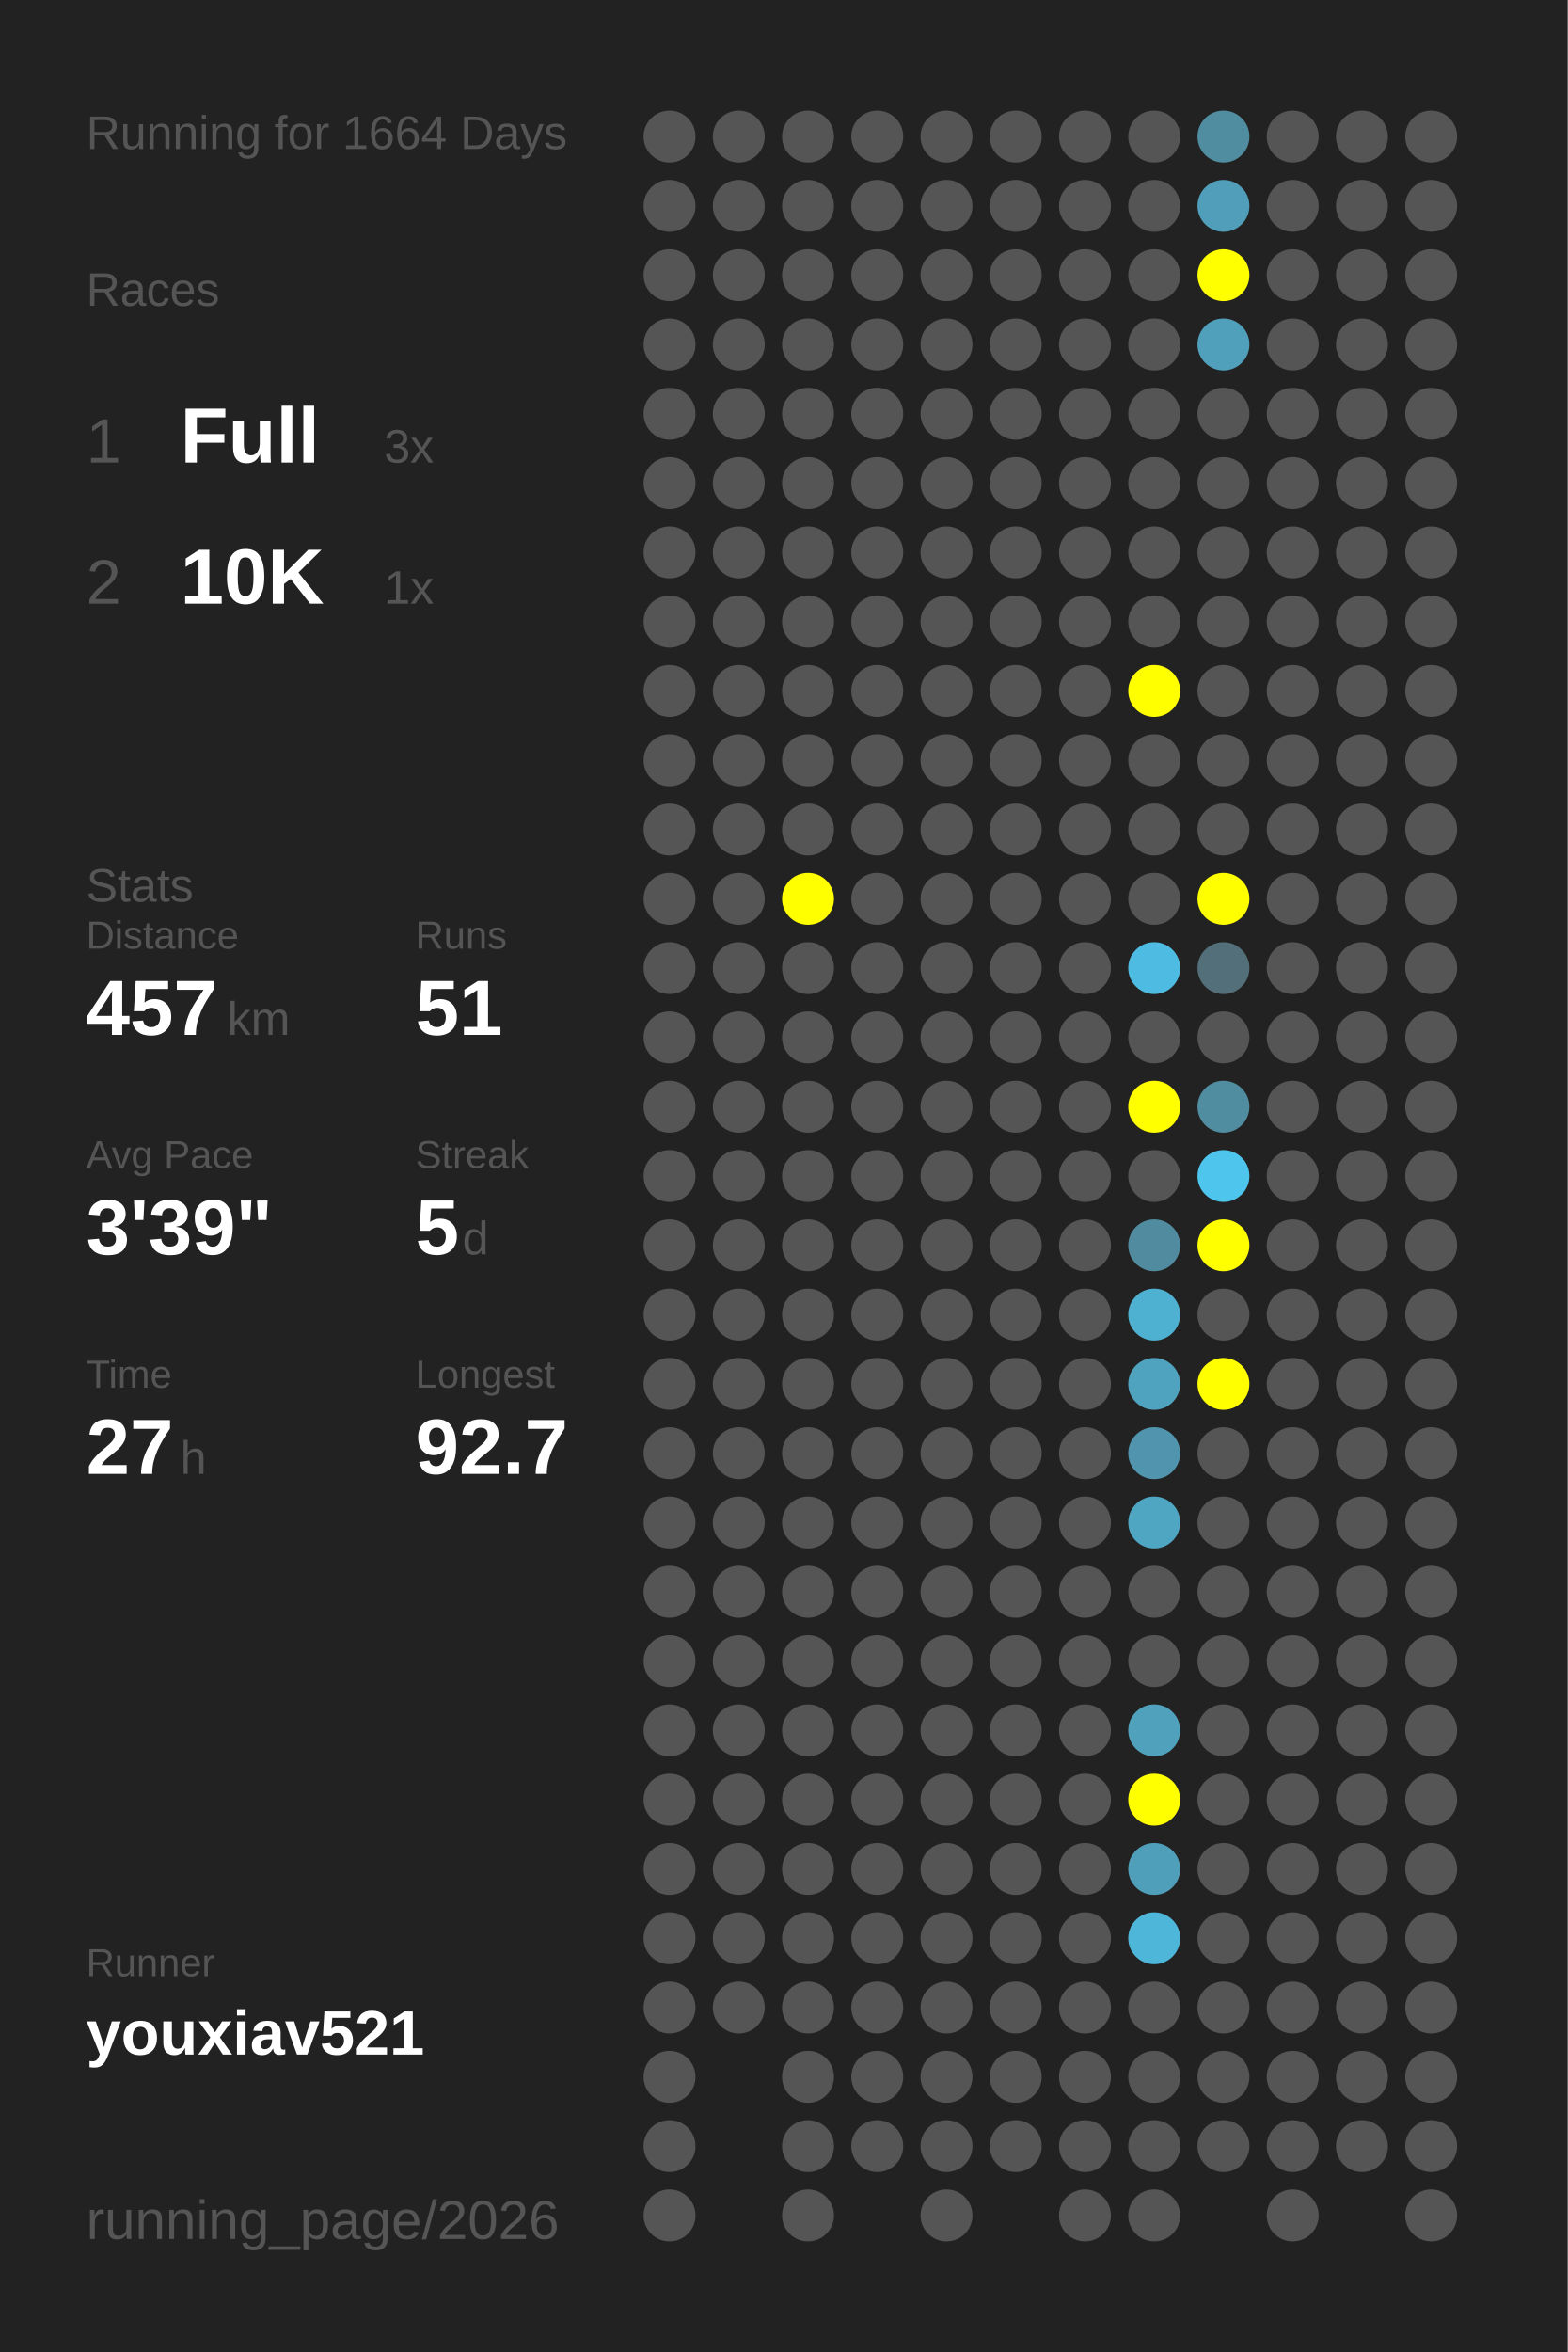
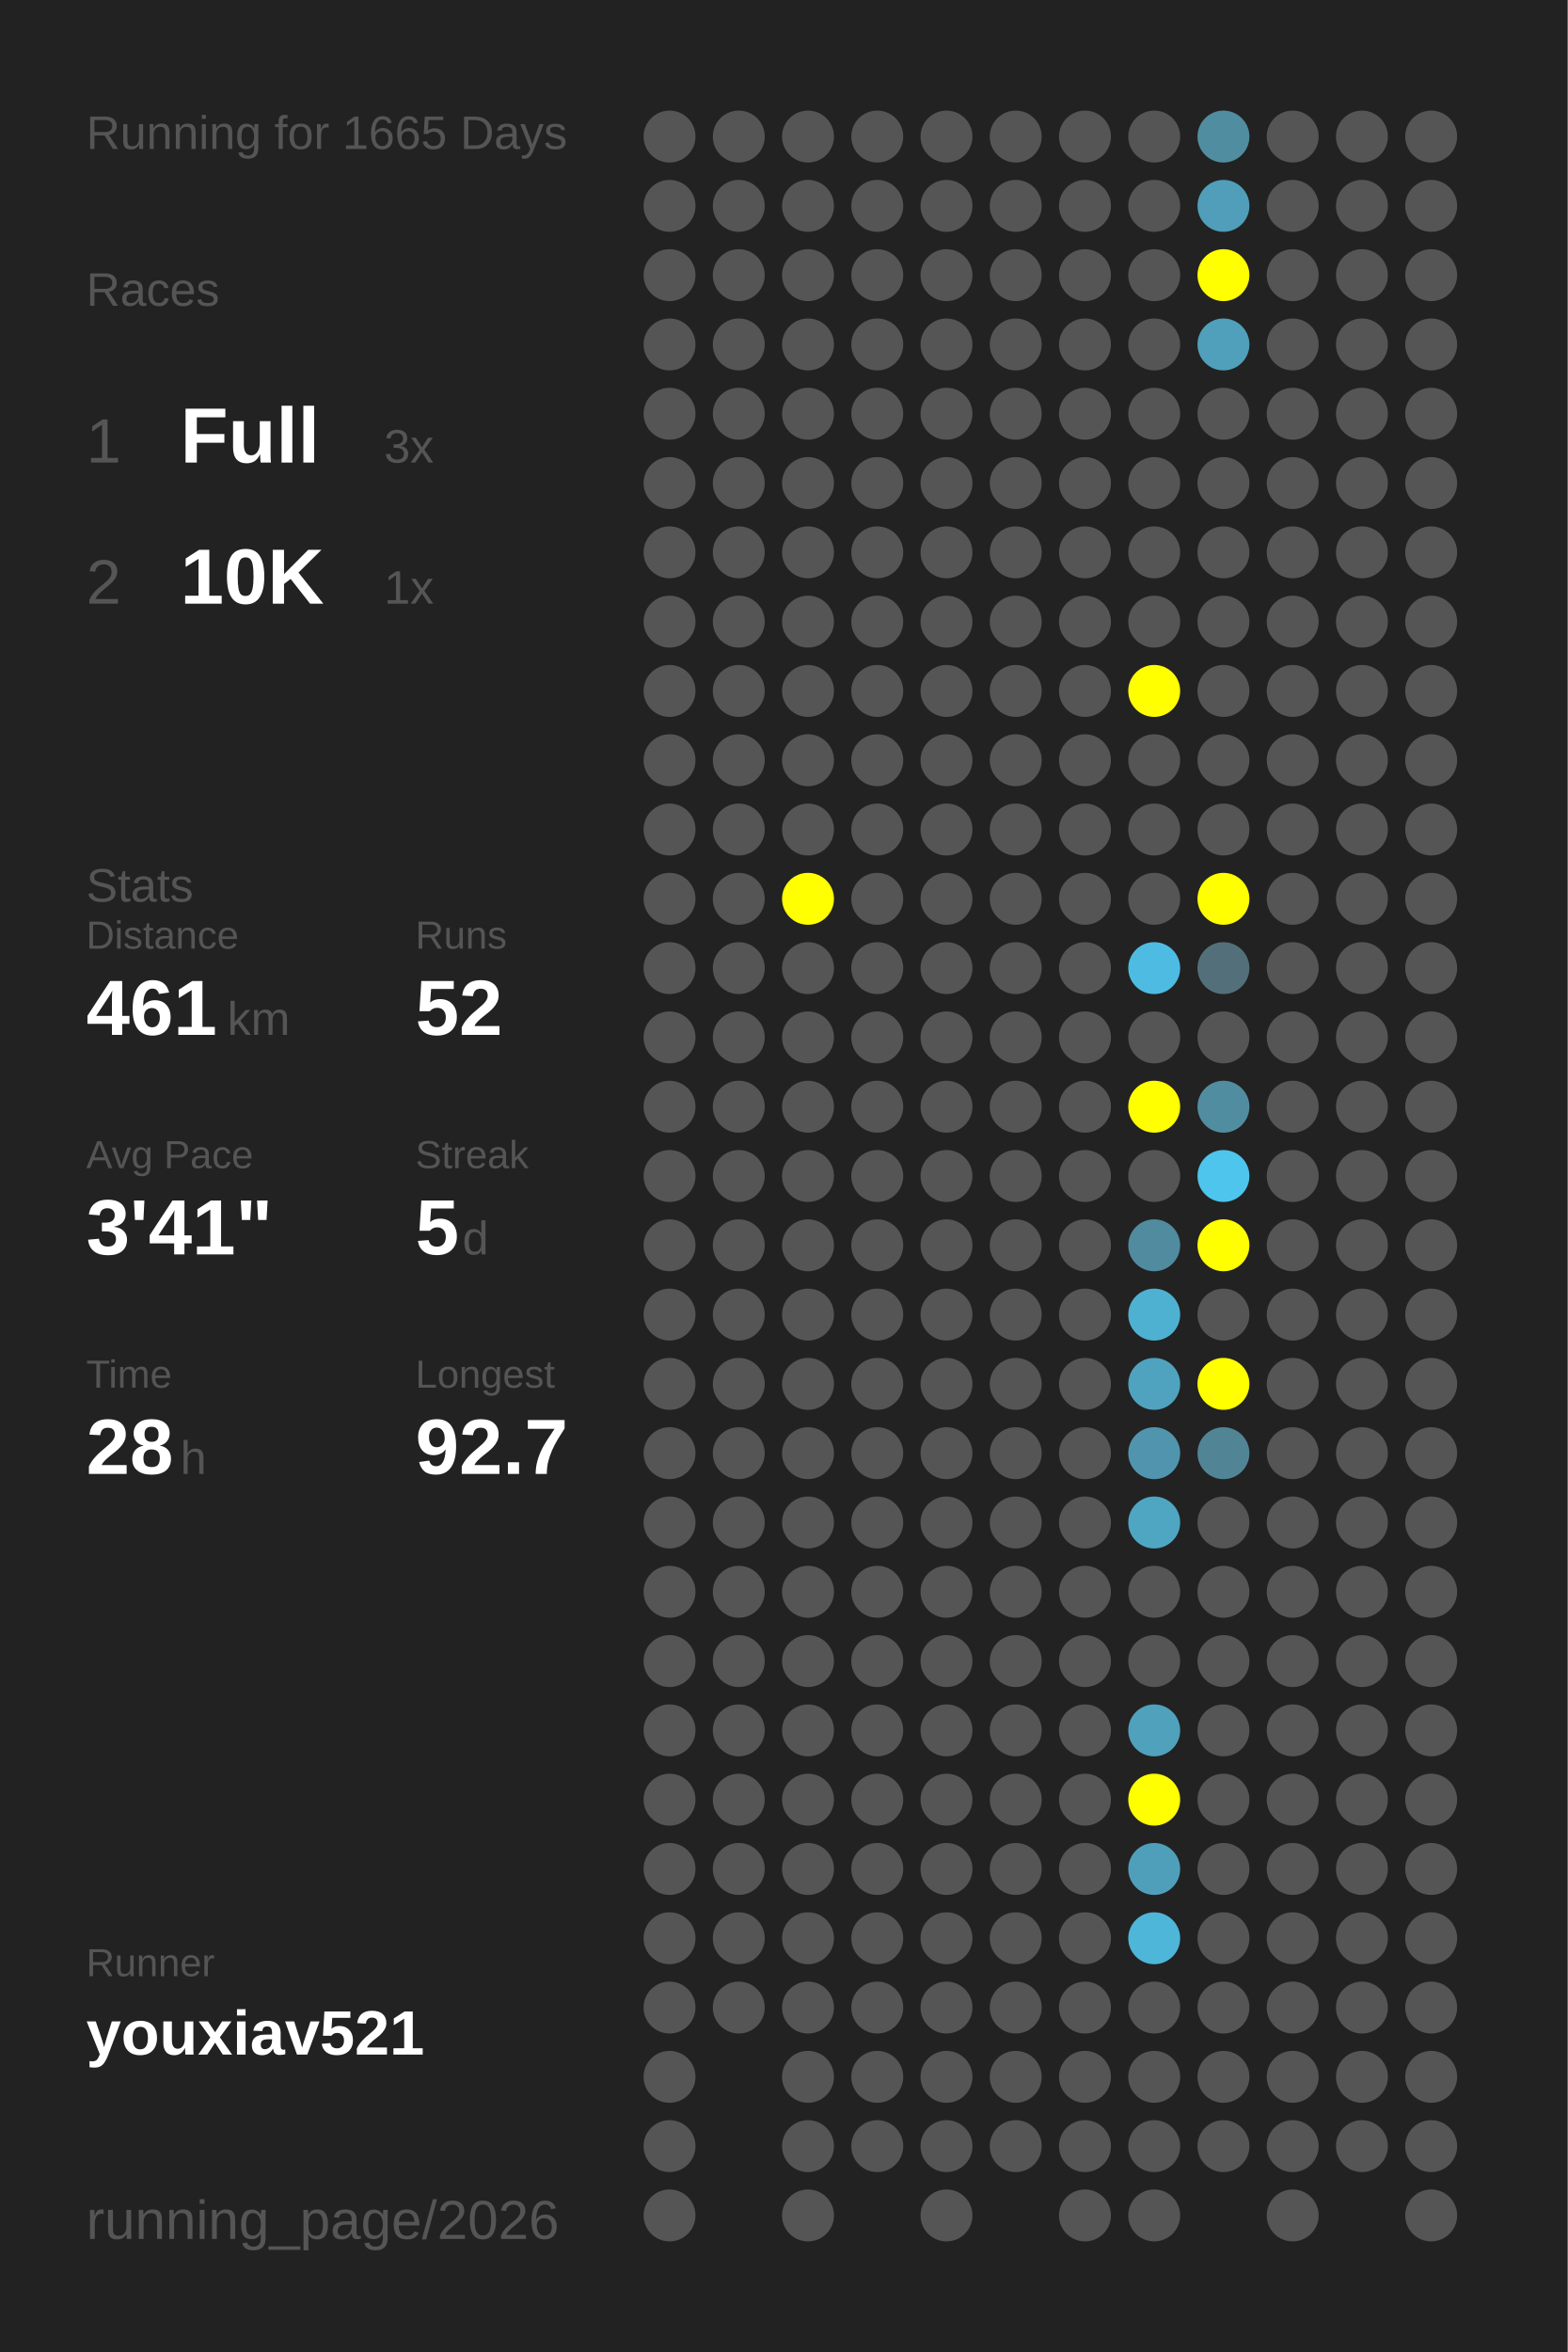
<svg xmlns="http://www.w3.org/2000/svg" baseProfile="full" height="300mm" version="1.1" viewBox="0,0,200,300" width="200mm">
  <defs />
  <rect fill="#222222" height="300" width="200" x="0" y="0" />
-   <text fill="#555555" style="font-size:6px; font-family:Arial;" x="11" y="19">Running for 1664 Days</text>
+   <text fill="#555555" style="font-size:6px; font-family:Arial;" x="11" y="19">Running for 1665 Days</text>
  <text fill="#555555" style="font-size:6px; font-family:Arial;" x="11" y="39">Races</text>
  <text fill="#555555" style="font-size:8px; font-family:Arial;" x="11" y="59">1</text>
  <text fill="#FFFFFF" style="font-size:10px; font-family:Arial; font-weight:bold;" x="23" y="59">Full</text>
  <text fill="#555555" style="font-size:6px; font-family:Arial;" x="49" y="59">3x</text>
  <text fill="#555555" style="font-size:8px; font-family:Arial;" x="11" y="77">2</text>
  <text fill="#FFFFFF" style="font-size:10px; font-family:Arial; font-weight:bold;" x="23" y="77">10K</text>
  <text fill="#555555" style="font-size:6px; font-family:Arial;" x="49" y="77">1x</text>
  <text fill="#555555" style="font-size:6px; font-family:Arial;" x="11" y="115">Stats</text>
  <text fill="#555555" style="font-size:5px; font-family:Arial;" x="11" y="121">Distance</text>
-   <text fill="#FFFFFF" style="font-size:10px; font-family:Arial; font-weight:bold;" x="11" y="132">457</text>
+   <text fill="#FFFFFF" style="font-size:10px; font-family:Arial; font-weight:bold;" x="11" y="132">461</text>
  <text fill="#555555" style="font-size:6px; font-family:Arial;" x="29" y="132">km</text>
  <text fill="#555555" style="font-size:5px; font-family:Arial;" x="53" y="121">Runs</text>
-   <text fill="#FFFFFF" style="font-size:10px; font-family:Arial; font-weight:bold;" x="53" y="132">51</text>
+   <text fill="#FFFFFF" style="font-size:10px; font-family:Arial; font-weight:bold;" x="53" y="132">52</text>
  <text fill="#555555" style="font-size:5px; font-family:Arial;" x="11" y="149">Avg Pace</text>
-   <text fill="#FFFFFF" style="font-size:10px; font-family:Arial; font-weight:bold;" x="11" y="160">3'39"</text>
+   <text fill="#FFFFFF" style="font-size:10px; font-family:Arial; font-weight:bold;" x="11" y="160">3'41"</text>
  <text fill="#555555" style="font-size:5px; font-family:Arial;" x="53" y="149">Streak</text>
  <text fill="#FFFFFF" style="font-size:10px; font-family:Arial; font-weight:bold;" x="53" y="160">5</text>
  <text fill="#555555" style="font-size:6px; font-family:Arial;" x="59" y="160">d</text>
  <text fill="#555555" style="font-size:5px; font-family:Arial;" x="11" y="177">Time</text>
-   <text fill="#FFFFFF" style="font-size:10px; font-family:Arial; font-weight:bold;" x="11" y="188">27</text>
+   <text fill="#FFFFFF" style="font-size:10px; font-family:Arial; font-weight:bold;" x="11" y="188">28</text>
  <text fill="#555555" style="font-size:6px; font-family:Arial;" x="23" y="188">h</text>
  <text fill="#555555" style="font-size:5px; font-family:Arial;" x="53" y="177">Longest</text>
  <text fill="#FFFFFF" style="font-size:10px; font-family:Arial; font-weight:bold;" x="53" y="188">92.7</text>
  <text fill="#555555" style="font-size:5px; font-family:Arial;" x="11" y="252.065">Runner</text>
  <text fill="#FFFFFF" style="font-size:8px; font-family:Arial; font-weight:bold;" x="11" y="262.065">youxiav521</text>
  <text fill="#555555" style="font-size:7px; font-family:Arial;" x="11" y="285.581">running_page/2026</text>
  <circle cx="85.417" cy="17.419" fill="#555555" r="3.312" />
  <circle cx="85.417" cy="26.258" fill="#555555" r="3.312" />
  <circle cx="85.417" cy="35.097" fill="#555555" r="3.312" />
  <circle cx="85.417" cy="43.935" fill="#555555" r="3.312" />
  <circle cx="85.417" cy="52.774" fill="#555555" r="3.312" />
  <circle cx="85.417" cy="61.613" fill="#555555" r="3.312" />
  <circle cx="85.417" cy="70.452" fill="#555555" r="3.312" />
  <circle cx="85.417" cy="79.29" fill="#555555" r="3.312" />
  <circle cx="85.417" cy="88.129" fill="#555555" r="3.312" />
  <circle cx="85.417" cy="96.968" fill="#555555" r="3.312" />
  <circle cx="85.417" cy="105.806" fill="#555555" r="3.312" />
  <circle cx="85.417" cy="114.645" fill="#555555" r="3.312" />
  <circle cx="85.417" cy="123.484" fill="#555555" r="3.312" />
  <circle cx="85.417" cy="132.323" fill="#555555" r="3.312" />
  <circle cx="85.417" cy="141.161" fill="#555555" r="3.312" />
  <circle cx="85.417" cy="150" fill="#555555" r="3.312" />
  <circle cx="85.417" cy="158.839" fill="#555555" r="3.312" />
  <circle cx="85.417" cy="167.677" fill="#555555" r="3.312" />
  <circle cx="85.417" cy="176.516" fill="#555555" r="3.312" />
  <circle cx="85.417" cy="185.355" fill="#555555" r="3.312" />
  <circle cx="85.417" cy="194.194" fill="#555555" r="3.312" />
  <circle cx="85.417" cy="203.032" fill="#555555" r="3.312" />
  <circle cx="85.417" cy="211.871" fill="#555555" r="3.312" />
  <circle cx="85.417" cy="220.71" fill="#555555" r="3.312" />
  <circle cx="85.417" cy="229.548" fill="#555555" r="3.312" />
  <circle cx="85.417" cy="238.387" fill="#555555" r="3.312" />
  <circle cx="85.417" cy="247.226" fill="#555555" r="3.312" />
  <circle cx="85.417" cy="256.065" fill="#555555" r="3.312" />
  <circle cx="85.417" cy="264.903" fill="#555555" r="3.312" />
  <circle cx="85.417" cy="273.742" fill="#555555" r="3.312" />
  <circle cx="85.417" cy="282.581" fill="#555555" r="3.312" />
  <circle cx="94.25" cy="17.419" fill="#555555" r="3.312" />
  <circle cx="94.25" cy="26.258" fill="#555555" r="3.312" />
  <circle cx="94.25" cy="35.097" fill="#555555" r="3.312" />
  <circle cx="94.25" cy="43.935" fill="#555555" r="3.312" />
  <circle cx="94.25" cy="52.774" fill="#555555" r="3.312" />
  <circle cx="94.25" cy="61.613" fill="#555555" r="3.312" />
  <circle cx="94.25" cy="70.452" fill="#555555" r="3.312" />
  <circle cx="94.25" cy="79.29" fill="#555555" r="3.312" />
  <circle cx="94.25" cy="88.129" fill="#555555" r="3.312" />
  <circle cx="94.25" cy="96.968" fill="#555555" r="3.312" />
  <circle cx="94.25" cy="105.806" fill="#555555" r="3.312" />
  <circle cx="94.25" cy="114.645" fill="#555555" r="3.312" />
  <circle cx="94.25" cy="123.484" fill="#555555" r="3.312" />
  <circle cx="94.25" cy="132.323" fill="#555555" r="3.312" />
  <circle cx="94.25" cy="141.161" fill="#555555" r="3.312" />
  <circle cx="94.25" cy="150" fill="#555555" r="3.312" />
  <circle cx="94.25" cy="158.839" fill="#555555" r="3.312" />
  <circle cx="94.25" cy="167.677" fill="#555555" r="3.312" />
  <circle cx="94.25" cy="176.516" fill="#555555" r="3.312" />
  <circle cx="94.25" cy="185.355" fill="#555555" r="3.312" />
  <circle cx="94.25" cy="194.194" fill="#555555" r="3.312" />
  <circle cx="94.25" cy="203.032" fill="#555555" r="3.312" />
  <circle cx="94.25" cy="211.871" fill="#555555" r="3.312" />
  <circle cx="94.25" cy="220.71" fill="#555555" r="3.312" />
  <circle cx="94.25" cy="229.548" fill="#555555" r="3.312" />
  <circle cx="94.25" cy="238.387" fill="#555555" r="3.312" />
  <circle cx="94.25" cy="247.226" fill="#555555" r="3.312" />
  <circle cx="94.25" cy="256.065" fill="#555555" r="3.312" />
  <circle cx="103.083" cy="17.419" fill="#555555" r="3.312" />
  <circle cx="103.083" cy="26.258" fill="#555555" r="3.312" />
  <circle cx="103.083" cy="35.097" fill="#555555" r="3.312" />
  <circle cx="103.083" cy="43.935" fill="#555555" r="3.312" />
  <circle cx="103.083" cy="52.774" fill="#555555" r="3.312" />
  <circle cx="103.083" cy="61.613" fill="#555555" r="3.312" />
  <circle cx="103.083" cy="70.452" fill="#555555" r="3.312" />
  <circle cx="103.083" cy="79.29" fill="#555555" r="3.312" />
  <circle cx="103.083" cy="88.129" fill="#555555" r="3.312" />
  <circle cx="103.083" cy="96.968" fill="#555555" r="3.312" />
  <circle cx="103.083" cy="105.806" fill="#555555" r="3.312" />
  <circle cx="103.083" cy="114.645" fill="#FFFF00" r="3.312" />
  <circle cx="103.083" cy="123.484" fill="#555555" r="3.312" />
  <circle cx="103.083" cy="132.323" fill="#555555" r="3.312" />
  <circle cx="103.083" cy="141.161" fill="#555555" r="3.312" />
  <circle cx="103.083" cy="150" fill="#555555" r="3.312" />
  <circle cx="103.083" cy="158.839" fill="#555555" r="3.312" />
  <circle cx="103.083" cy="167.677" fill="#555555" r="3.312" />
  <circle cx="103.083" cy="176.516" fill="#555555" r="3.312" />
  <circle cx="103.083" cy="185.355" fill="#555555" r="3.312" />
  <circle cx="103.083" cy="194.194" fill="#555555" r="3.312" />
  <circle cx="103.083" cy="203.032" fill="#555555" r="3.312" />
  <circle cx="103.083" cy="211.871" fill="#555555" r="3.312" />
  <circle cx="103.083" cy="220.71" fill="#555555" r="3.312" />
  <circle cx="103.083" cy="229.548" fill="#555555" r="3.312" />
  <circle cx="103.083" cy="238.387" fill="#555555" r="3.312" />
  <circle cx="103.083" cy="247.226" fill="#555555" r="3.312" />
  <circle cx="103.083" cy="256.065" fill="#555555" r="3.312" />
  <circle cx="103.083" cy="264.903" fill="#555555" r="3.312" />
  <circle cx="103.083" cy="273.742" fill="#555555" r="3.312" />
  <circle cx="103.083" cy="282.581" fill="#555555" r="3.312" />
  <circle cx="111.917" cy="17.419" fill="#555555" r="3.312" />
  <circle cx="111.917" cy="26.258" fill="#555555" r="3.312" />
  <circle cx="111.917" cy="35.097" fill="#555555" r="3.312" />
  <circle cx="111.917" cy="43.935" fill="#555555" r="3.312" />
  <circle cx="111.917" cy="52.774" fill="#555555" r="3.312" />
  <circle cx="111.917" cy="61.613" fill="#555555" r="3.312" />
  <circle cx="111.917" cy="70.452" fill="#555555" r="3.312" />
  <circle cx="111.917" cy="79.29" fill="#555555" r="3.312" />
  <circle cx="111.917" cy="88.129" fill="#555555" r="3.312" />
  <circle cx="111.917" cy="96.968" fill="#555555" r="3.312" />
  <circle cx="111.917" cy="105.806" fill="#555555" r="3.312" />
  <circle cx="111.917" cy="114.645" fill="#555555" r="3.312" />
  <circle cx="111.917" cy="123.484" fill="#555555" r="3.312" />
  <circle cx="111.917" cy="132.323" fill="#555555" r="3.312" />
  <circle cx="111.917" cy="141.161" fill="#555555" r="3.312" />
  <circle cx="111.917" cy="150" fill="#555555" r="3.312" />
  <circle cx="111.917" cy="158.839" fill="#555555" r="3.312" />
  <circle cx="111.917" cy="167.677" fill="#555555" r="3.312" />
  <circle cx="111.917" cy="176.516" fill="#555555" r="3.312" />
  <circle cx="111.917" cy="185.355" fill="#555555" r="3.312" />
  <circle cx="111.917" cy="194.194" fill="#555555" r="3.312" />
  <circle cx="111.917" cy="203.032" fill="#555555" r="3.312" />
  <circle cx="111.917" cy="211.871" fill="#555555" r="3.312" />
  <circle cx="111.917" cy="220.71" fill="#555555" r="3.312" />
  <circle cx="111.917" cy="229.548" fill="#555555" r="3.312" />
  <circle cx="111.917" cy="238.387" fill="#555555" r="3.312" />
  <circle cx="111.917" cy="247.226" fill="#555555" r="3.312" />
  <circle cx="111.917" cy="256.065" fill="#555555" r="3.312" />
  <circle cx="111.917" cy="264.903" fill="#555555" r="3.312" />
  <circle cx="111.917" cy="273.742" fill="#555555" r="3.312" />
  <circle cx="120.75" cy="17.419" fill="#555555" r="3.312" />
  <circle cx="120.75" cy="26.258" fill="#555555" r="3.312" />
  <circle cx="120.75" cy="35.097" fill="#555555" r="3.312" />
  <circle cx="120.75" cy="43.935" fill="#555555" r="3.312" />
  <circle cx="120.75" cy="52.774" fill="#555555" r="3.312" />
  <circle cx="120.75" cy="61.613" fill="#555555" r="3.312" />
  <circle cx="120.75" cy="70.452" fill="#555555" r="3.312" />
  <circle cx="120.75" cy="79.29" fill="#555555" r="3.312" />
  <circle cx="120.75" cy="88.129" fill="#555555" r="3.312" />
  <circle cx="120.75" cy="96.968" fill="#555555" r="3.312" />
  <circle cx="120.75" cy="105.806" fill="#555555" r="3.312" />
  <circle cx="120.75" cy="114.645" fill="#555555" r="3.312" />
  <circle cx="120.75" cy="123.484" fill="#555555" r="3.312" />
  <circle cx="120.75" cy="132.323" fill="#555555" r="3.312" />
  <circle cx="120.75" cy="141.161" fill="#555555" r="3.312" />
  <circle cx="120.75" cy="150" fill="#555555" r="3.312" />
  <circle cx="120.75" cy="158.839" fill="#555555" r="3.312" />
  <circle cx="120.75" cy="167.677" fill="#555555" r="3.312" />
  <circle cx="120.75" cy="176.516" fill="#555555" r="3.312" />
  <circle cx="120.75" cy="185.355" fill="#555555" r="3.312" />
  <circle cx="120.75" cy="194.194" fill="#555555" r="3.312" />
  <circle cx="120.75" cy="203.032" fill="#555555" r="3.312" />
  <circle cx="120.75" cy="211.871" fill="#555555" r="3.312" />
  <circle cx="120.75" cy="220.71" fill="#555555" r="3.312" />
  <circle cx="120.75" cy="229.548" fill="#555555" r="3.312" />
  <circle cx="120.75" cy="238.387" fill="#555555" r="3.312" />
  <circle cx="120.75" cy="247.226" fill="#555555" r="3.312" />
  <circle cx="120.75" cy="256.065" fill="#555555" r="3.312" />
  <circle cx="120.75" cy="264.903" fill="#555555" r="3.312" />
  <circle cx="120.75" cy="273.742" fill="#555555" r="3.312" />
  <circle cx="120.75" cy="282.581" fill="#555555" r="3.312" />
  <circle cx="129.583" cy="17.419" fill="#555555" r="3.312" />
  <circle cx="129.583" cy="26.258" fill="#555555" r="3.312" />
  <circle cx="129.583" cy="35.097" fill="#555555" r="3.312" />
  <circle cx="129.583" cy="43.935" fill="#555555" r="3.312" />
  <circle cx="129.583" cy="52.774" fill="#555555" r="3.312" />
  <circle cx="129.583" cy="61.613" fill="#555555" r="3.312" />
  <circle cx="129.583" cy="70.452" fill="#555555" r="3.312" />
  <circle cx="129.583" cy="79.29" fill="#555555" r="3.312" />
  <circle cx="129.583" cy="88.129" fill="#555555" r="3.312" />
  <circle cx="129.583" cy="96.968" fill="#555555" r="3.312" />
  <circle cx="129.583" cy="105.806" fill="#555555" r="3.312" />
  <circle cx="129.583" cy="114.645" fill="#555555" r="3.312" />
  <circle cx="129.583" cy="123.484" fill="#555555" r="3.312" />
  <circle cx="129.583" cy="132.323" fill="#555555" r="3.312" />
  <circle cx="129.583" cy="141.161" fill="#555555" r="3.312" />
  <circle cx="129.583" cy="150" fill="#555555" r="3.312" />
  <circle cx="129.583" cy="158.839" fill="#555555" r="3.312" />
  <circle cx="129.583" cy="167.677" fill="#555555" r="3.312" />
  <circle cx="129.583" cy="176.516" fill="#555555" r="3.312" />
  <circle cx="129.583" cy="185.355" fill="#555555" r="3.312" />
  <circle cx="129.583" cy="194.194" fill="#555555" r="3.312" />
  <circle cx="129.583" cy="203.032" fill="#555555" r="3.312" />
  <circle cx="129.583" cy="211.871" fill="#555555" r="3.312" />
  <circle cx="129.583" cy="220.71" fill="#555555" r="3.312" />
  <circle cx="129.583" cy="229.548" fill="#555555" r="3.312" />
  <circle cx="129.583" cy="238.387" fill="#555555" r="3.312" />
  <circle cx="129.583" cy="247.226" fill="#555555" r="3.312" />
  <circle cx="129.583" cy="256.065" fill="#555555" r="3.312" />
  <circle cx="129.583" cy="264.903" fill="#555555" r="3.312" />
  <circle cx="129.583" cy="273.742" fill="#555555" r="3.312" />
  <circle cx="138.417" cy="17.419" fill="#555555" r="3.312" />
  <circle cx="138.417" cy="26.258" fill="#555555" r="3.312" />
  <circle cx="138.417" cy="35.097" fill="#555555" r="3.312" />
  <circle cx="138.417" cy="43.935" fill="#555555" r="3.312" />
  <circle cx="138.417" cy="52.774" fill="#555555" r="3.312" />
  <circle cx="138.417" cy="61.613" fill="#555555" r="3.312" />
  <circle cx="138.417" cy="70.452" fill="#555555" r="3.312" />
  <circle cx="138.417" cy="79.29" fill="#555555" r="3.312" />
  <circle cx="138.417" cy="88.129" fill="#555555" r="3.312" />
  <circle cx="138.417" cy="96.968" fill="#555555" r="3.312" />
  <circle cx="138.417" cy="105.806" fill="#555555" r="3.312" />
  <circle cx="138.417" cy="114.645" fill="#555555" r="3.312" />
  <circle cx="138.417" cy="123.484" fill="#555555" r="3.312" />
  <circle cx="138.417" cy="132.323" fill="#555555" r="3.312" />
  <circle cx="138.417" cy="141.161" fill="#555555" r="3.312" />
  <circle cx="138.417" cy="150" fill="#555555" r="3.312" />
  <circle cx="138.417" cy="158.839" fill="#555555" r="3.312" />
  <circle cx="138.417" cy="167.677" fill="#555555" r="3.312" />
  <circle cx="138.417" cy="176.516" fill="#555555" r="3.312" />
  <circle cx="138.417" cy="185.355" fill="#555555" r="3.312" />
  <circle cx="138.417" cy="194.194" fill="#555555" r="3.312" />
  <circle cx="138.417" cy="203.032" fill="#555555" r="3.312" />
  <circle cx="138.417" cy="211.871" fill="#555555" r="3.312" />
  <circle cx="138.417" cy="220.71" fill="#555555" r="3.312" />
  <circle cx="138.417" cy="229.548" fill="#555555" r="3.312" />
  <circle cx="138.417" cy="238.387" fill="#555555" r="3.312" />
  <circle cx="138.417" cy="247.226" fill="#555555" r="3.312" />
  <circle cx="138.417" cy="256.065" fill="#555555" r="3.312" />
  <circle cx="138.417" cy="264.903" fill="#555555" r="3.312" />
  <circle cx="138.417" cy="273.742" fill="#555555" r="3.312" />
  <circle cx="138.417" cy="282.581" fill="#555555" r="3.312" />
  <circle cx="147.25" cy="17.419" fill="#555555" r="3.312" />
  <circle cx="147.25" cy="26.258" fill="#555555" r="3.312" />
  <circle cx="147.25" cy="35.097" fill="#555555" r="3.312" />
  <circle cx="147.25" cy="43.935" fill="#555555" r="3.312" />
  <circle cx="147.25" cy="52.774" fill="#555555" r="3.312" />
  <circle cx="147.25" cy="61.613" fill="#555555" r="3.312" />
  <circle cx="147.25" cy="70.452" fill="#555555" r="3.312" />
  <circle cx="147.25" cy="79.29" fill="#555555" r="3.312" />
  <circle cx="147.25" cy="88.129" fill="#FFFF00" r="3.312" />
  <circle cx="147.25" cy="96.968" fill="#555555" r="3.312" />
  <circle cx="147.25" cy="105.806" fill="#555555" r="3.312" />
  <circle cx="147.25" cy="114.645" fill="#555555" r="3.312" />
  <circle cx="147.25" cy="123.484" fill="#4ebce2" r="3.312" />
  <circle cx="147.25" cy="132.323" fill="#555555" r="3.312" />
  <circle cx="147.25" cy="141.161" fill="#FFFF00" r="3.312" />
  <circle cx="147.25" cy="150" fill="#555555" r="3.312" />
  <circle cx="147.25" cy="158.839" fill="#518b9f" r="3.312" />
  <circle cx="147.25" cy="167.677" fill="#4fb1d2" r="3.312" />
  <circle cx="147.25" cy="176.516" fill="#4fa3bf" r="3.312" />
  <circle cx="147.25" cy="185.355" fill="#5095ad" r="3.312" />
  <circle cx="147.25" cy="194.194" fill="#4fa6c3" r="3.312" />
  <circle cx="147.25" cy="203.032" fill="#555555" r="3.312" />
  <circle cx="147.25" cy="211.871" fill="#555555" r="3.312" />
  <circle cx="147.25" cy="220.71" fill="#50a1bc" r="3.312" />
  <circle cx="147.25" cy="229.548" fill="#FFFF00" r="3.312" />
  <circle cx="147.25" cy="238.387" fill="#509fba" r="3.312" />
  <circle cx="147.25" cy="247.226" fill="#4eb6d9" r="3.312" />
  <circle cx="147.25" cy="256.065" fill="#555555" r="3.312" />
  <circle cx="147.25" cy="264.903" fill="#555555" r="3.312" />
  <circle cx="147.25" cy="273.742" fill="#555555" r="3.312" />
  <circle cx="147.25" cy="282.581" fill="#555555" r="3.312" />
  <circle cx="156.083" cy="17.419" fill="#518da1" r="3.312" />
  <circle cx="156.083" cy="26.258" fill="#509eb9" r="3.312" />
  <circle cx="156.083" cy="35.097" fill="#FFFF00" r="3.312" />
  <circle cx="156.083" cy="43.935" fill="#50a0bb" r="3.312" />
  <circle cx="156.083" cy="52.774" fill="#555555" r="3.312" />
  <circle cx="156.083" cy="61.613" fill="#555555" r="3.312" />
  <circle cx="156.083" cy="70.452" fill="#555555" r="3.312" />
  <circle cx="156.083" cy="79.29" fill="#555555" r="3.312" />
  <circle cx="156.083" cy="88.129" fill="#555555" r="3.312" />
  <circle cx="156.083" cy="96.968" fill="#555555" r="3.312" />
  <circle cx="156.083" cy="105.806" fill="#555555" r="3.312" />
  <circle cx="156.083" cy="114.645" fill="#FFFF00" r="3.312" />
  <circle cx="156.083" cy="123.484" fill="#53707a" r="3.312" />
  <circle cx="156.083" cy="132.323" fill="#555555" r="3.312" />
  <circle cx="156.083" cy="141.161" fill="#518da1" r="3.312" />
  <circle cx="156.083" cy="150" fill="#4dc5ed" r="3.312" />
  <circle cx="156.083" cy="158.839" fill="#FFFF00" r="3.312" />
  <circle cx="156.083" cy="167.677" fill="#555555" r="3.312" />
  <circle cx="156.083" cy="176.516" fill="#FFFF00" r="3.312" />
-   <circle cx="156.083" cy="185.355" fill="#555555" r="3.312" />
+   <circle cx="156.083" cy="185.355" fill="#518596" r="3.312" />
  <circle cx="156.083" cy="194.194" fill="#555555" r="3.312" />
  <circle cx="156.083" cy="203.032" fill="#555555" r="3.312" />
  <circle cx="156.083" cy="211.871" fill="#555555" r="3.312" />
  <circle cx="156.083" cy="220.71" fill="#555555" r="3.312" />
  <circle cx="156.083" cy="229.548" fill="#555555" r="3.312" />
  <circle cx="156.083" cy="238.387" fill="#555555" r="3.312" />
  <circle cx="156.083" cy="247.226" fill="#555555" r="3.312" />
  <circle cx="156.083" cy="256.065" fill="#555555" r="3.312" />
  <circle cx="156.083" cy="264.903" fill="#555555" r="3.312" />
  <circle cx="156.083" cy="273.742" fill="#555555" r="3.312" />
  <circle cx="164.917" cy="17.419" fill="#555555" r="3.312" />
  <circle cx="164.917" cy="26.258" fill="#555555" r="3.312" />
  <circle cx="164.917" cy="35.097" fill="#555555" r="3.312" />
  <circle cx="164.917" cy="43.935" fill="#555555" r="3.312" />
  <circle cx="164.917" cy="52.774" fill="#555555" r="3.312" />
  <circle cx="164.917" cy="61.613" fill="#555555" r="3.312" />
  <circle cx="164.917" cy="70.452" fill="#555555" r="3.312" />
  <circle cx="164.917" cy="79.29" fill="#555555" r="3.312" />
  <circle cx="164.917" cy="88.129" fill="#555555" r="3.312" />
  <circle cx="164.917" cy="96.968" fill="#555555" r="3.312" />
  <circle cx="164.917" cy="105.806" fill="#555555" r="3.312" />
  <circle cx="164.917" cy="114.645" fill="#555555" r="3.312" />
  <circle cx="164.917" cy="123.484" fill="#555555" r="3.312" />
  <circle cx="164.917" cy="132.323" fill="#555555" r="3.312" />
  <circle cx="164.917" cy="141.161" fill="#555555" r="3.312" />
  <circle cx="164.917" cy="150" fill="#555555" r="3.312" />
  <circle cx="164.917" cy="158.839" fill="#555555" r="3.312" />
  <circle cx="164.917" cy="167.677" fill="#555555" r="3.312" />
  <circle cx="164.917" cy="176.516" fill="#555555" r="3.312" />
  <circle cx="164.917" cy="185.355" fill="#555555" r="3.312" />
  <circle cx="164.917" cy="194.194" fill="#555555" r="3.312" />
  <circle cx="164.917" cy="203.032" fill="#555555" r="3.312" />
  <circle cx="164.917" cy="211.871" fill="#555555" r="3.312" />
  <circle cx="164.917" cy="220.71" fill="#555555" r="3.312" />
  <circle cx="164.917" cy="229.548" fill="#555555" r="3.312" />
  <circle cx="164.917" cy="238.387" fill="#555555" r="3.312" />
  <circle cx="164.917" cy="247.226" fill="#555555" r="3.312" />
  <circle cx="164.917" cy="256.065" fill="#555555" r="3.312" />
  <circle cx="164.917" cy="264.903" fill="#555555" r="3.312" />
  <circle cx="164.917" cy="273.742" fill="#555555" r="3.312" />
  <circle cx="164.917" cy="282.581" fill="#555555" r="3.312" />
  <circle cx="173.75" cy="17.419" fill="#555555" r="3.312" />
  <circle cx="173.75" cy="26.258" fill="#555555" r="3.312" />
  <circle cx="173.75" cy="35.097" fill="#555555" r="3.312" />
  <circle cx="173.75" cy="43.935" fill="#555555" r="3.312" />
  <circle cx="173.75" cy="52.774" fill="#555555" r="3.312" />
  <circle cx="173.75" cy="61.613" fill="#555555" r="3.312" />
  <circle cx="173.75" cy="70.452" fill="#555555" r="3.312" />
  <circle cx="173.75" cy="79.29" fill="#555555" r="3.312" />
  <circle cx="173.75" cy="88.129" fill="#555555" r="3.312" />
  <circle cx="173.75" cy="96.968" fill="#555555" r="3.312" />
  <circle cx="173.75" cy="105.806" fill="#555555" r="3.312" />
  <circle cx="173.75" cy="114.645" fill="#555555" r="3.312" />
  <circle cx="173.75" cy="123.484" fill="#555555" r="3.312" />
  <circle cx="173.75" cy="132.323" fill="#555555" r="3.312" />
  <circle cx="173.75" cy="141.161" fill="#555555" r="3.312" />
  <circle cx="173.75" cy="150" fill="#555555" r="3.312" />
  <circle cx="173.75" cy="158.839" fill="#555555" r="3.312" />
  <circle cx="173.75" cy="167.677" fill="#555555" r="3.312" />
  <circle cx="173.75" cy="176.516" fill="#555555" r="3.312" />
  <circle cx="173.75" cy="185.355" fill="#555555" r="3.312" />
  <circle cx="173.75" cy="194.194" fill="#555555" r="3.312" />
  <circle cx="173.75" cy="203.032" fill="#555555" r="3.312" />
  <circle cx="173.75" cy="211.871" fill="#555555" r="3.312" />
  <circle cx="173.75" cy="220.71" fill="#555555" r="3.312" />
  <circle cx="173.75" cy="229.548" fill="#555555" r="3.312" />
  <circle cx="173.75" cy="238.387" fill="#555555" r="3.312" />
  <circle cx="173.75" cy="247.226" fill="#555555" r="3.312" />
  <circle cx="173.75" cy="256.065" fill="#555555" r="3.312" />
  <circle cx="173.75" cy="264.903" fill="#555555" r="3.312" />
  <circle cx="173.75" cy="273.742" fill="#555555" r="3.312" />
  <circle cx="182.583" cy="17.419" fill="#555555" r="3.312" />
  <circle cx="182.583" cy="26.258" fill="#555555" r="3.312" />
  <circle cx="182.583" cy="35.097" fill="#555555" r="3.312" />
  <circle cx="182.583" cy="43.935" fill="#555555" r="3.312" />
  <circle cx="182.583" cy="52.774" fill="#555555" r="3.312" />
  <circle cx="182.583" cy="61.613" fill="#555555" r="3.312" />
  <circle cx="182.583" cy="70.452" fill="#555555" r="3.312" />
  <circle cx="182.583" cy="79.29" fill="#555555" r="3.312" />
  <circle cx="182.583" cy="88.129" fill="#555555" r="3.312" />
  <circle cx="182.583" cy="96.968" fill="#555555" r="3.312" />
  <circle cx="182.583" cy="105.806" fill="#555555" r="3.312" />
  <circle cx="182.583" cy="114.645" fill="#555555" r="3.312" />
  <circle cx="182.583" cy="123.484" fill="#555555" r="3.312" />
  <circle cx="182.583" cy="132.323" fill="#555555" r="3.312" />
  <circle cx="182.583" cy="141.161" fill="#555555" r="3.312" />
  <circle cx="182.583" cy="150" fill="#555555" r="3.312" />
  <circle cx="182.583" cy="158.839" fill="#555555" r="3.312" />
  <circle cx="182.583" cy="167.677" fill="#555555" r="3.312" />
  <circle cx="182.583" cy="176.516" fill="#555555" r="3.312" />
  <circle cx="182.583" cy="185.355" fill="#555555" r="3.312" />
  <circle cx="182.583" cy="194.194" fill="#555555" r="3.312" />
  <circle cx="182.583" cy="203.032" fill="#555555" r="3.312" />
  <circle cx="182.583" cy="211.871" fill="#555555" r="3.312" />
  <circle cx="182.583" cy="220.71" fill="#555555" r="3.312" />
  <circle cx="182.583" cy="229.548" fill="#555555" r="3.312" />
  <circle cx="182.583" cy="238.387" fill="#555555" r="3.312" />
  <circle cx="182.583" cy="247.226" fill="#555555" r="3.312" />
  <circle cx="182.583" cy="256.065" fill="#555555" r="3.312" />
  <circle cx="182.583" cy="264.903" fill="#555555" r="3.312" />
  <circle cx="182.583" cy="273.742" fill="#555555" r="3.312" />
  <circle cx="182.583" cy="282.581" fill="#555555" r="3.312" />
</svg>
